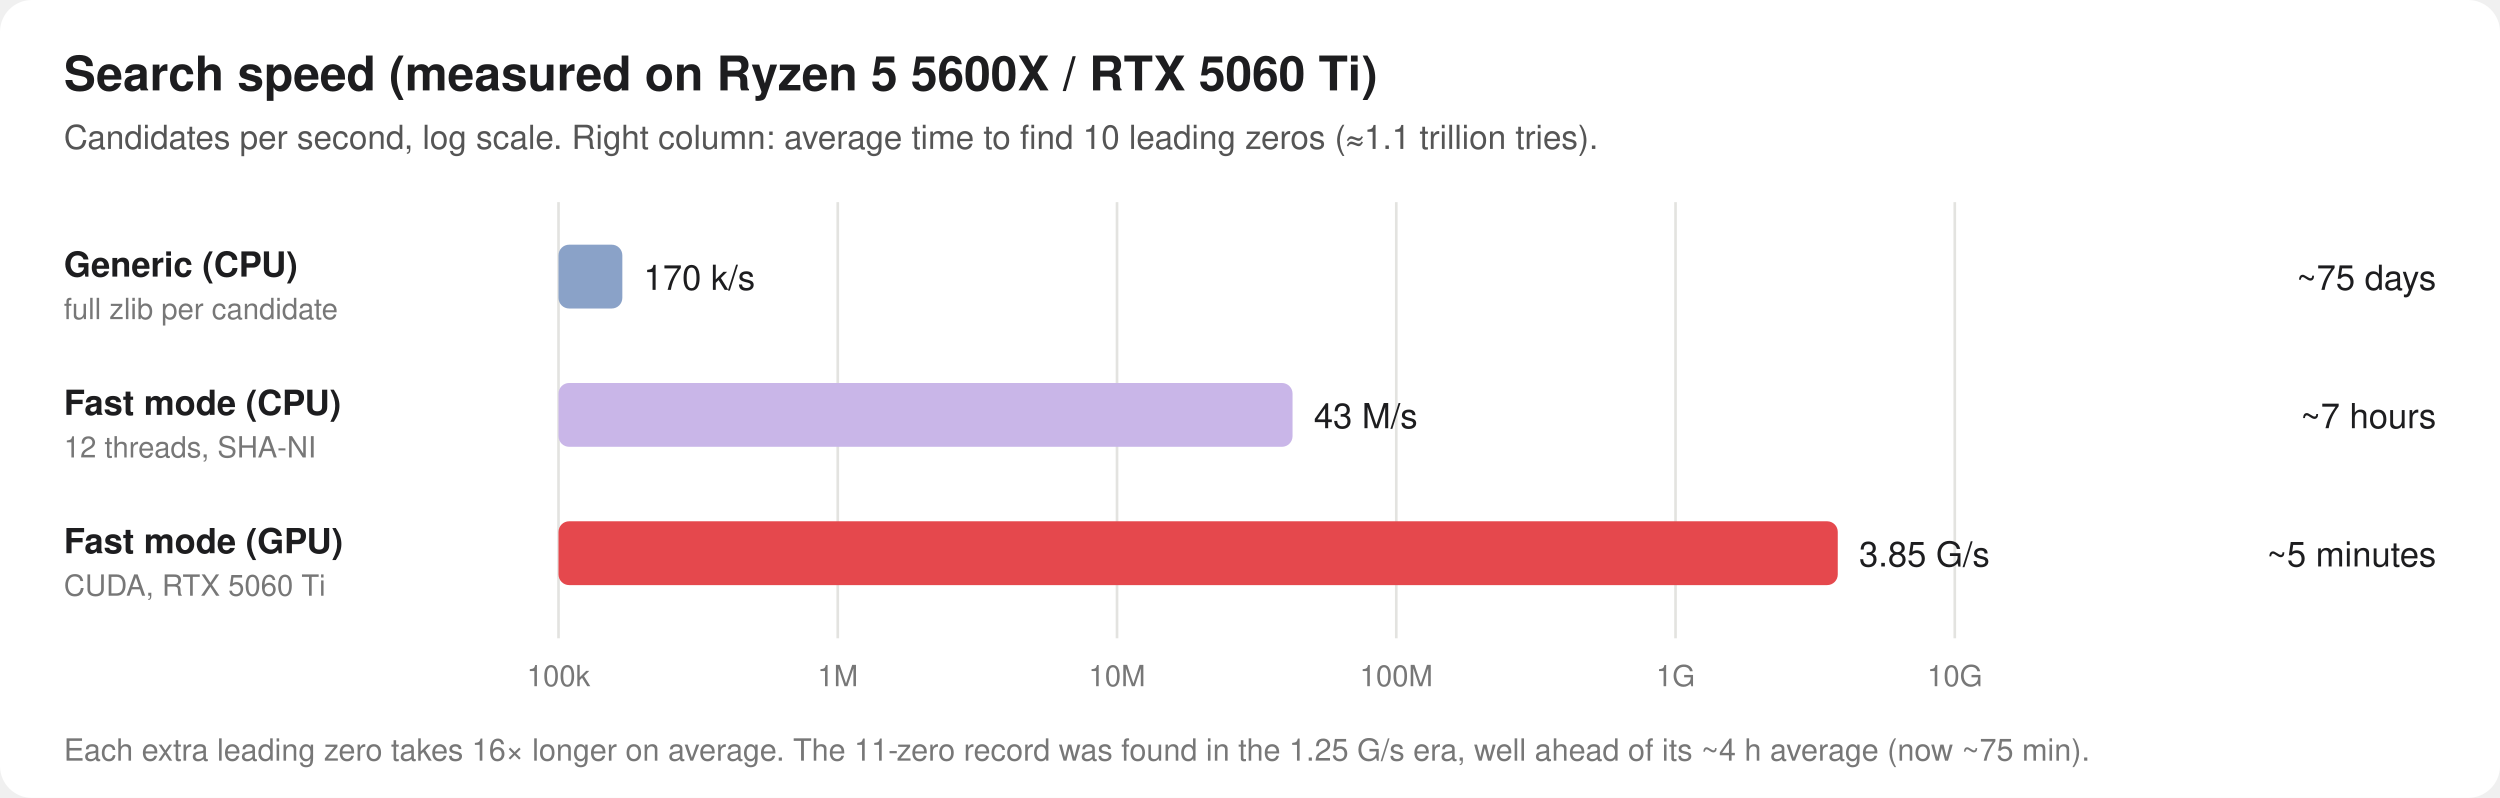
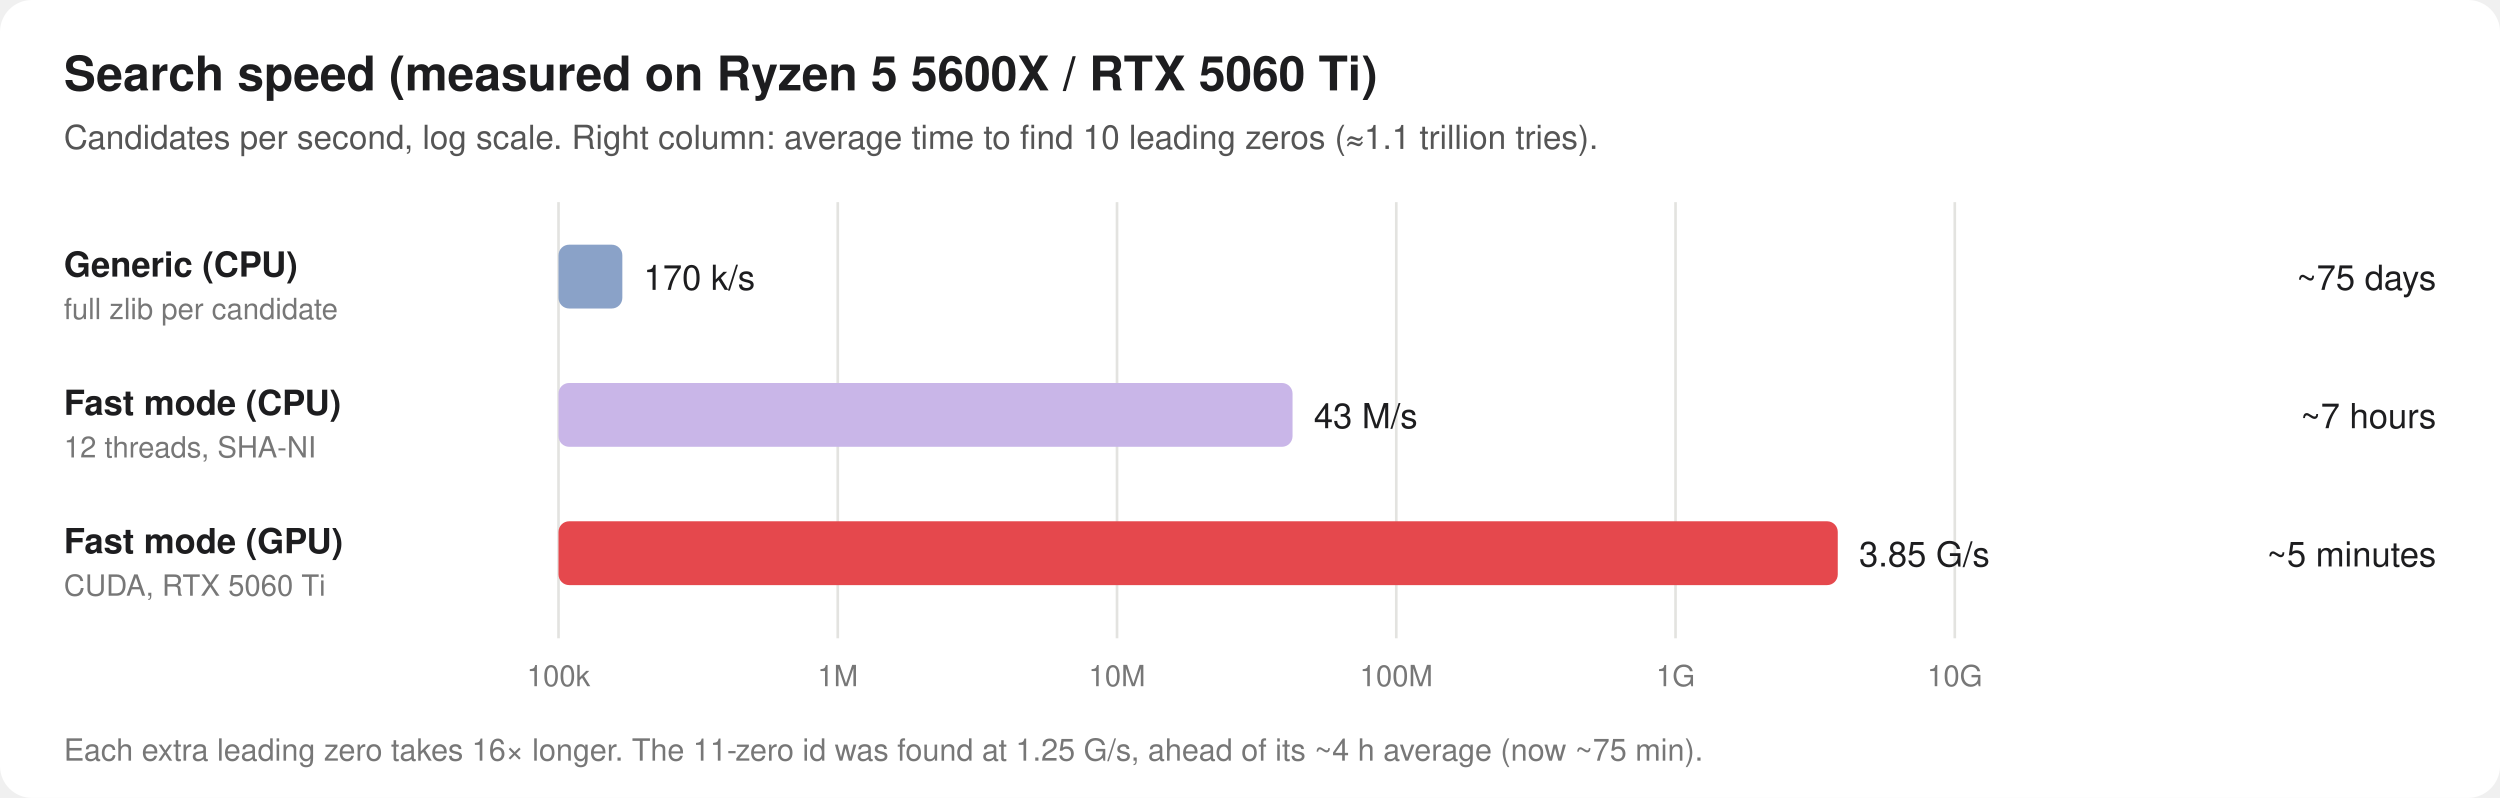
<svg xmlns="http://www.w3.org/2000/svg" viewBox="0 0 940 300" width="940" height="300" font-family="Segoe UI, Helvetica, Arial, sans-serif">
  <rect width="940" height="300" rx="12" fill="#ffffff" />
  <text x="24" y="34" font-size="18" font-weight="600" fill="#1d1d1f">Search speed (measured on Ryzen 5 5600X / RTX 5060 Ti)</text>
  <text x="24" y="56" font-size="12.5" fill="#555">Candidates per second, log scale. Right column: average time to find 10 leading zeros (≈1.1 trillion tries).</text>
  <g stroke="#e3e3e0" stroke-width="1">
    <line x1="210" y1="76" x2="210" y2="240" />
    <line x1="315" y1="76" x2="315" y2="240" />
    <line x1="420" y1="76" x2="420" y2="240" />
    <line x1="525" y1="76" x2="525" y2="240" />
    <line x1="630" y1="76" x2="630" y2="240" />
    <line x1="735" y1="76" x2="735" y2="240" />
  </g>
  <g font-size="11" fill="#777" text-anchor="middle">
    <text x="210" y="258">100k</text>
    <text x="315" y="258">1M</text>
    <text x="420" y="258">10M</text>
    <text x="525" y="258">100M</text>
    <text x="630" y="258">1G</text>
    <text x="735" y="258">10G</text>
  </g>
  <g font-size="13">
    <text x="24" y="104" font-weight="600" fill="#1d1d1f">Generic (CPU)</text>
    <text x="24" y="120" font-size="11" fill="#777">full zlib per candidate</text>
    <rect x="210" y="92" width="24" height="24" rx="4" fill="#8aa2c8" />
    <text x="242" y="109" fill="#1d1d1f">170 k/s</text>
    <text x="916" y="109" text-anchor="end" fill="#1d1d1f">~75 days</text>
    <text x="24" y="156" font-weight="600" fill="#1d1d1f">Fast mode (CPU)</text>
    <text x="24" y="172" font-size="11" fill="#777">12 threads, SHA-NI</text>
    <rect x="210" y="144" width="276" height="24" rx="4" fill="#c9b6e8" />
    <text x="494" y="161" fill="#1d1d1f">43 M/s</text>
    <text x="916" y="161" text-anchor="end" fill="#1d1d1f">~7 hours</text>
    <text x="24" y="208" font-weight="600" fill="#1d1d1f">Fast mode (GPU)</text>
    <text x="24" y="224" font-size="11" fill="#777">CUDA, RTX 5060 Ti</text>
    <rect x="210" y="196" width="481" height="24" rx="4" fill="#e5484d" />
    <text x="699" y="213" fill="#1d1d1f">3.85 G/s</text>
    <text x="916" y="213" text-anchor="end" fill="#1d1d1f">~5 minutes</text>
  </g>
-   <text x="24" y="286" font-size="11.5" fill="#777">Each extra leading zero takes 16× longer on average. The 11-zero record was found in the 1.25 G/s era, well ahead of its ~4 h average (now ~75 min).</text>
+   <text x="24" y="286" font-size="11.5" fill="#777">Each extra leading zero takes 16× longer. The 11-zero id was found at 1.25 G/s, ahead of its ~4 h average (now ~75 min).</text>
</svg>
